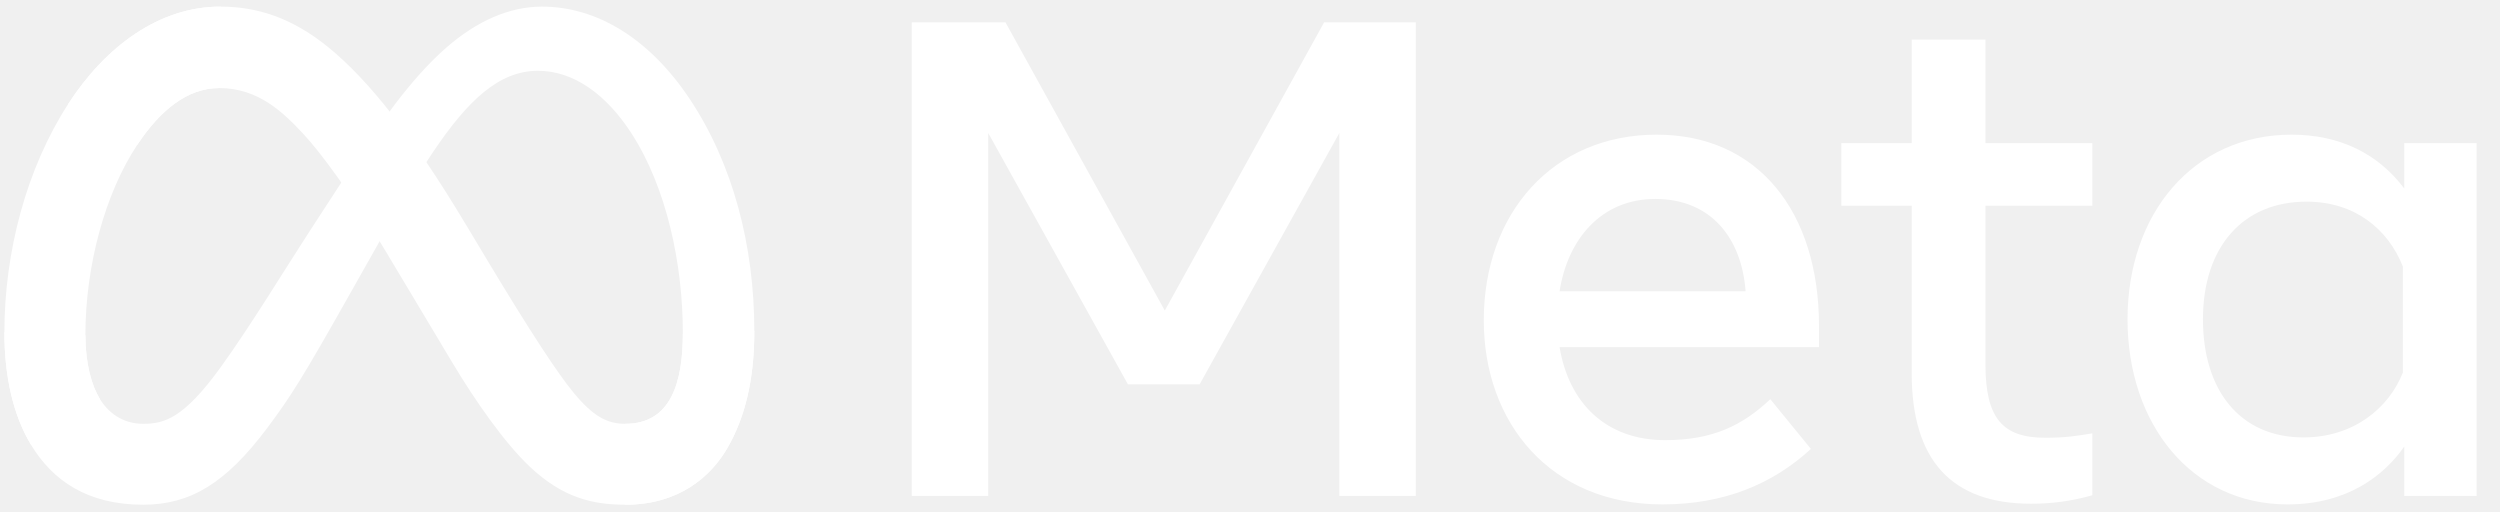
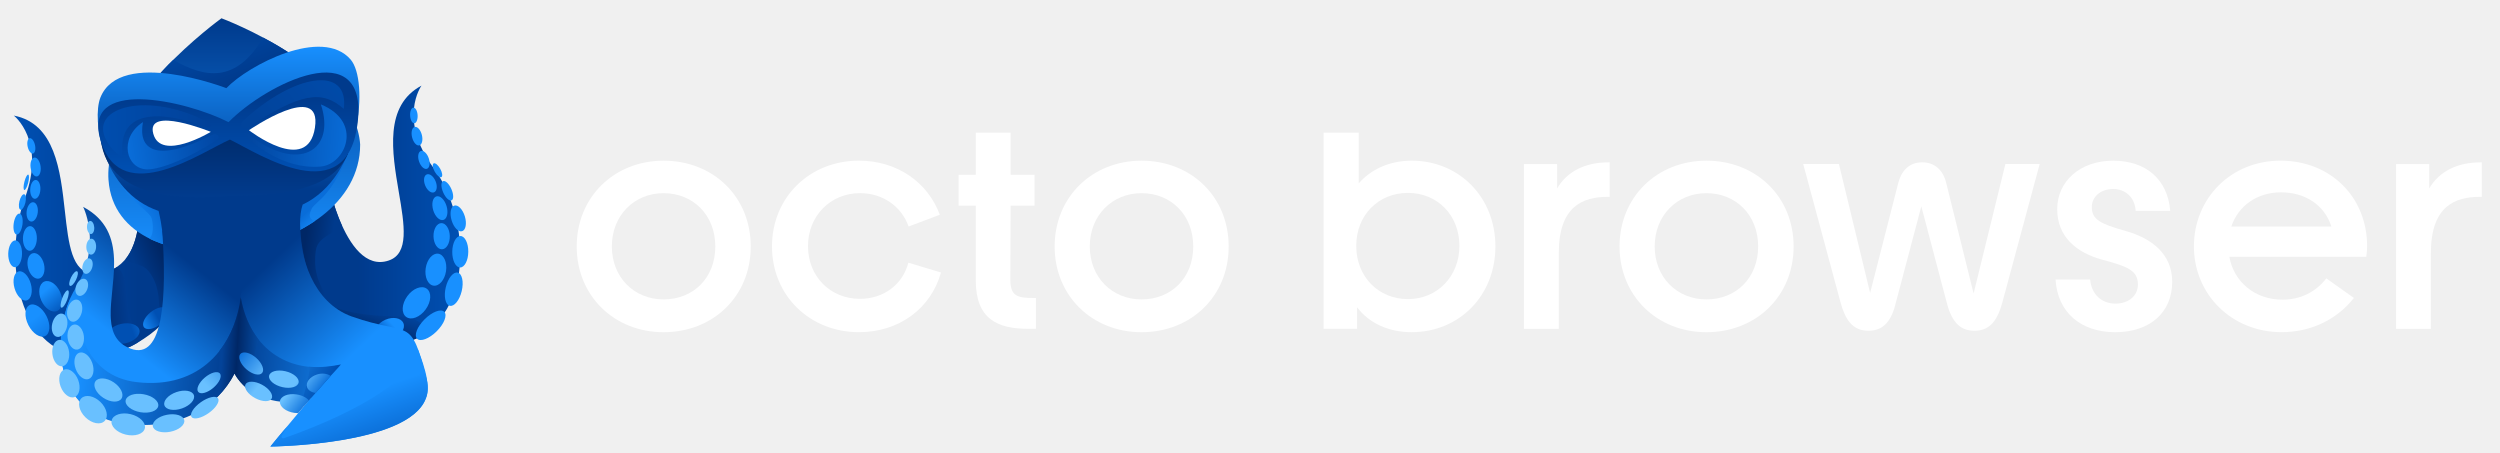
- <svg xmlns="http://www.w3.org/2000/svg" width="88" height="18" viewBox="0 0 88 18" fill="none">
-   <path d="M3.006 11.796C3.006 12.803 3.227 13.577 3.516 14.045C3.895 14.659 4.461 14.918 5.037 14.918C5.781 14.918 6.461 14.734 7.772 12.921C8.822 11.468 10.06 9.428 10.892 8.149L12.302 5.983C13.282 4.478 14.415 2.806 15.715 1.672C16.776 0.747 17.921 0.233 19.073 0.233C21.007 0.233 22.849 1.354 24.259 3.456C25.803 5.758 26.552 8.658 26.552 11.65C26.552 13.43 26.201 14.737 25.604 15.769C25.028 16.768 23.904 17.766 22.014 17.766V14.918C23.633 14.918 24.036 13.431 24.036 11.729C24.036 9.304 23.471 6.613 22.225 4.69C21.341 3.326 20.196 2.492 18.935 2.492C17.572 2.492 16.475 3.52 15.242 5.353C14.587 6.327 13.914 7.514 13.159 8.853L12.327 10.327C10.656 13.289 10.233 13.964 9.398 15.077C7.934 17.027 6.683 17.766 5.037 17.766C3.085 17.766 1.85 16.921 1.086 15.646C0.461 14.608 0.155 13.246 0.155 11.694L3.006 11.796Z" fill="#fff" />
-   <path d="M2.403 3.657C3.71 1.642 5.597 0.233 7.76 0.233C9.013 0.233 10.259 0.604 11.56 1.666C12.983 2.827 14.499 4.739 16.391 7.891L17.069 9.021C18.707 11.75 19.639 13.153 20.184 13.815C20.885 14.665 21.376 14.918 22.014 14.918C23.633 14.918 24.037 13.431 24.037 11.729L26.552 11.65C26.552 13.43 26.201 14.737 25.605 15.769C25.028 16.768 23.904 17.766 22.014 17.766C20.839 17.766 19.798 17.511 18.647 16.425C17.762 15.591 16.728 14.111 15.932 12.78L13.565 8.825C12.377 6.84 11.287 5.361 10.656 4.691C9.978 3.97 9.106 3.1 7.714 3.1C6.588 3.1 5.632 3.89 4.831 5.099L2.403 3.657Z" fill="#fff" />
-   <path d="M7.714 3.1C6.588 3.1 5.631 3.89 4.831 5.099C3.699 6.807 3.006 9.352 3.006 11.796C3.006 12.803 3.227 13.577 3.516 14.045L1.086 15.646C0.461 14.608 0.155 13.246 0.155 11.694C0.155 8.871 0.93 5.929 2.403 3.657C3.71 1.642 5.596 0.233 7.76 0.233L7.714 3.1Z" fill="#fff" />
-   <path d="M32.094 0.787H35.393L41.001 10.932L46.609 0.787H49.836V17.457H47.145V4.681L42.227 13.528H39.703L34.785 4.681V17.457H32.094V0.787ZM58.266 7.003C56.337 7.003 55.175 8.455 54.897 10.253H61.445C61.31 8.401 60.242 7.003 58.266 7.003ZM52.229 11.277C52.229 7.494 54.674 4.74 58.313 4.74C61.892 4.74 64.029 7.459 64.029 11.479V12.219H54.897C55.221 14.175 56.519 15.493 58.612 15.493C60.281 15.493 61.325 14.983 62.315 14.052L63.744 15.802C62.397 17.041 60.684 17.755 58.516 17.755C54.577 17.755 52.229 14.882 52.229 11.277ZM67.292 7.241H64.815V5.038H67.292V1.395H69.888V5.038H73.65V7.241H69.888V12.825C69.888 14.732 70.497 15.409 71.995 15.409C72.679 15.409 73.071 15.351 73.65 15.254V17.433C72.929 17.637 72.24 17.731 71.495 17.731C68.693 17.731 67.292 16.2 67.292 13.135V7.241ZM84.582 9.384C84.06 8.067 82.897 7.098 81.188 7.098C78.966 7.098 77.544 8.674 77.544 11.242C77.544 13.745 78.853 15.397 81.081 15.397C82.833 15.397 84.083 14.378 84.582 13.111V9.384ZM87.177 17.457H84.629V15.719C83.917 16.742 82.621 17.755 80.521 17.755C77.145 17.755 74.889 14.928 74.889 11.242C74.889 7.52 77.199 4.74 80.665 4.74C82.377 4.74 83.721 5.425 84.629 6.634V5.038H87.177V17.457Z" fill="#fff" />
+ <svg xmlns="http://www.w3.org/2000/svg" width="127" height="23" viewBox="0 0 127 23" fill="none">
+   <g clip-path="url(#clip0_2253_39292)">
+     <path d="M33.71 16.876C36.224 16.876 38.137 15.054 38.137 12.52C38.137 9.985 36.224 8.163 33.71 8.163C31.197 8.163 29.297 10.014 29.297 12.52C29.297 15.025 31.197 16.876 33.71 16.876ZM33.71 15.21C32.21 15.21 31.082 14.085 31.082 12.519C31.082 10.952 32.21 9.813 33.71 9.813C35.21 9.813 36.338 10.924 36.338 12.519C36.338 14.114 35.225 15.21 33.71 15.21Z" fill="white" />
+     <path d="M43.631 16.875C45.688 16.875 47.301 15.651 47.801 13.843L46.145 13.344C45.859 14.454 44.888 15.181 43.688 15.181C42.174 15.181 41.046 14.041 41.046 12.504C41.046 10.966 42.189 9.812 43.688 9.812C44.831 9.812 45.788 10.467 46.158 11.507L47.743 10.909C47.13 9.257 45.572 8.161 43.63 8.161C41.145 8.161 39.217 10.012 39.217 12.517C39.217 15.023 41.145 16.874 43.63 16.874L43.631 16.875Z" fill="white" />
+     <path d="M52.511 15.139C51.682 15.139 51.325 15.039 51.325 14.213L51.34 10.448H52.554V8.881H51.34V6.738H49.569V8.881H48.697V10.448H49.569V14.242C49.569 16.207 50.669 16.704 52.239 16.704H52.624V15.138H52.51L52.511 15.139Z" fill="white" />
+     <path d="M57.99 16.876C60.503 16.876 62.416 15.054 62.416 12.52C62.416 9.985 60.503 8.163 57.99 8.163C55.476 8.163 53.576 10.014 53.576 12.52C53.576 15.025 55.476 16.876 57.99 16.876ZM57.99 15.21C56.489 15.21 55.361 14.085 55.361 12.519C55.361 10.952 56.489 9.813 57.99 9.813C59.489 9.813 60.617 10.924 60.617 12.519C60.617 14.114 59.504 15.21 57.99 15.21Z" fill="white" />
+     <path d="M71.71 8.162C70.597 8.162 69.64 8.603 69.025 9.315V6.738H67.24V16.704H68.94V15.608C69.525 16.391 70.511 16.875 71.71 16.875C74.11 16.875 75.966 15.039 75.966 12.519C75.966 9.998 74.11 8.162 71.71 8.162ZM71.525 15.195C70.025 15.195 68.897 14.056 68.897 12.49C68.897 10.925 70.025 9.799 71.525 9.799C73.025 9.799 74.138 10.938 74.138 12.49C74.138 14.042 73.01 15.195 71.525 15.195Z" fill="white" />
+     <path d="M81.701 8.248C80.516 8.248 79.601 8.718 79.101 9.573V8.333H77.416V16.706H79.187V12.848C79.187 10.455 80.43 10 81.672 10H81.772V8.248H81.701Z" fill="white" />
+     <path d="M86.687 16.876C89.201 16.876 91.115 15.054 91.115 12.52C91.115 9.985 89.201 8.163 86.687 8.163C84.172 8.163 82.273 10.014 82.273 12.52C82.273 15.025 84.173 16.876 86.687 16.876ZM86.687 15.21C85.186 15.21 84.058 14.085 84.058 12.519C84.058 10.952 85.186 9.813 86.687 9.813C88.186 9.813 89.314 10.924 89.314 12.519C89.314 14.114 88.2 15.21 86.687 15.21Z" fill="white" />
+     <path d="M100.259 14.911L98.873 9.314C98.745 8.731 98.345 8.246 97.645 8.246C96.945 8.246 96.574 8.73 96.431 9.3L95.002 14.881L93.417 8.331H91.603L93.488 15.322C93.731 16.233 94.103 16.803 94.918 16.803C95.733 16.803 96.117 16.233 96.331 15.294L97.603 10.481L98.873 15.294C99.103 16.234 99.488 16.803 100.303 16.803C101.117 16.803 101.488 16.233 101.731 15.322L103.616 8.331H101.874L100.259 14.91L100.259 14.911Z" fill="white" />
+     <path d="M107.449 16.876C109.192 16.876 110.348 15.894 110.348 14.314C110.348 12.905 109.306 12.107 107.992 11.737C106.678 11.366 106.264 11.153 106.264 10.512C106.264 10.014 106.692 9.601 107.349 9.601C107.963 9.601 108.449 10.014 108.492 10.711H110.248C110.119 9.131 109.034 8.163 107.349 8.163C105.664 8.163 104.506 9.216 104.506 10.626C104.506 12.035 105.492 12.832 106.778 13.188C108.063 13.53 108.606 13.729 108.606 14.456C108.606 15.011 108.148 15.424 107.463 15.424C106.778 15.424 106.25 14.969 106.178 14.2H104.422C104.522 15.88 105.722 16.876 107.449 16.876Z" fill="white" />
+     <path d="M120.249 12.504C120.249 9.998 118.378 8.161 115.85 8.161C113.322 8.161 111.451 10.083 111.451 12.517C111.451 14.952 113.365 16.874 115.908 16.874C117.321 16.874 118.664 16.291 119.578 15.137L118.178 14.141C117.635 14.838 116.864 15.223 115.95 15.223C114.55 15.223 113.48 14.325 113.251 13.044H120.206C120.236 12.83 120.249 12.688 120.249 12.503V12.504ZM113.351 11.507C113.709 10.439 114.68 9.77 115.879 9.77C117.078 9.77 118.079 10.397 118.435 11.507H113.351Z" fill="white" />
+     <path d="M126.003 8.248C124.818 8.248 123.903 8.718 123.404 9.573V8.333H121.719V16.706H123.489V12.848C123.489 10.455 124.732 10 125.975 10H126.075V8.248H126.004H126.003Z" fill="white" />
+     <path d="M19.752 13.232C20.791 12.879 20.545 11.43 20.262 9.774C19.914 7.727 19.511 5.362 21.412 4.35C21.412 4.35 20.183 6.049 22.031 8.54C23.906 11.066 24.224 16.346 20.42 17.457C18.625 17.981 16.97 16.685 15.723 15.171C12.261 13.588 14.397 12.794 9.064 15.171C8.598 16.717 6.231 18.109 4.737 18.134C0.787 18.202 0.161 13.049 1.262 10.07C2.347 7.134 0.701 5.871 0.701 5.871C2.801 6.275 3.067 8.661 3.296 10.726C3.483 12.397 3.645 13.858 4.737 13.888C8.018 13.888 6.913 8.523 6.913 8.523L11.731 7.007L16.475 8.471C16.475 8.471 17.43 14.025 19.751 13.233L19.752 13.232Z" fill="url(#paint0_linear_2253_39292)" />
+     <path d="M20.424 16.081C20.133 16.04 18.567 16.139 17.085 15.647C16.794 16.197 18.825 17.703 19.436 17.675C20.046 17.646 21.674 17.067 21.645 16.922C21.616 16.777 21.645 16.255 20.424 16.081Z" fill="url(#paint1_linear_2253_39292)" />
+     <path d="M7.582 13.82C7.197 13.314 6.711 13.502 6.391 13.153C6.913 12.486 7.001 11.56 7.001 11.56L8.076 11.589L9.297 12.777L8.076 16.659C8.105 15.414 8.134 14.544 7.581 13.82H7.582Z" fill="url(#paint2_linear_2253_39292)" />
+     <path d="M5.402 17.847C5.634 17.904 6.594 17.789 7.204 17.238C5.955 15.559 6.826 14.371 5.955 13.559C5.814 13.688 5.606 13.704 5.606 13.704L5.402 17.847Z" fill="url(#paint3_linear_2253_39292)" />
+     <path d="M16.041 12.748C16.128 12.024 16.941 11.908 17.377 11.473C17.057 10.778 16.941 10.256 16.941 10.256L15.807 10.546L15.168 11.705C15.168 11.705 14.558 15.008 17.144 15.732C15.953 14.428 15.953 13.473 16.04 12.748H16.041Z" fill="url(#paint4_linear_2253_39292)" />
+     <path d="M1.872 12.12C1.879 11.774 1.725 11.49 1.53 11.487C1.334 11.483 1.171 11.761 1.164 12.107C1.158 12.453 1.311 12.736 1.507 12.739C1.702 12.743 1.866 12.466 1.872 12.12Z" fill="#1890FF" />
+     <path d="M1.918 10.797C1.95 10.527 1.85 10.292 1.694 10.274C1.538 10.256 1.385 10.46 1.354 10.731C1.322 11.002 1.422 11.237 1.578 11.255C1.734 11.273 1.887 11.068 1.918 10.797Z" fill="#1890FF" />
+     <path d="M2.051 9.635C2.067 9.371 1.964 9.149 1.821 9.141C1.679 9.132 1.55 9.34 1.535 9.605C1.519 9.87 1.622 10.091 1.765 10.099C1.907 10.108 2.036 9.9 2.051 9.635Z" fill="#1890FF" />
+     <path d="M1.873 8.964C2.013 8.946 2.098 8.716 2.062 8.451C2.027 8.186 1.884 7.986 1.744 8.005C1.604 8.024 1.519 8.254 1.555 8.518C1.59 8.783 1.733 8.983 1.873 8.964Z" fill="#1890FF" />
+     <path d="M1.676 7.798C1.779 7.775 1.825 7.584 1.778 7.369C1.731 7.155 1.61 7 1.507 7.022C1.404 7.044 1.358 7.236 1.405 7.45C1.452 7.664 1.573 7.82 1.676 7.798Z" fill="#1890FF" />
+     <path d="M1.986 14.151C2.209 14.097 2.319 13.764 2.232 13.409C2.145 13.053 1.893 12.809 1.67 12.863C1.447 12.917 1.337 13.249 1.424 13.605C1.511 13.961 1.763 14.205 1.986 14.151Z" fill="#1890FF" />
+     <path d="M2.906 15.797C3.171 15.68 3.239 15.252 3.057 14.84C2.875 14.428 2.512 14.189 2.247 14.306C1.982 14.422 1.914 14.85 2.096 15.262C2.278 15.674 2.641 15.913 2.906 15.797Z" fill="url(#paint5_linear_2253_39292)" />
+     <path d="M6.371 17.44C6.825 17.34 7.144 17.039 7.084 16.767C7.024 16.495 6.608 16.354 6.154 16.454C5.7 16.553 5.381 16.854 5.441 17.127C5.501 17.399 5.917 17.539 6.371 17.44Z" fill="url(#paint6_linear_2253_39292)" />
+     <path d="M8.147 16.467C8.471 16.21 8.625 15.865 8.49 15.697C8.356 15.528 7.984 15.599 7.66 15.855C7.336 16.112 7.182 16.457 7.316 16.626C7.451 16.795 7.823 16.724 8.147 16.467Z" fill="url(#paint7_linear_2253_39292)" />
+     <path d="M1.119 12.9C1.127 12.524 0.976 12.216 0.782 12.212C0.589 12.208 0.426 12.51 0.418 12.886C0.411 13.262 0.561 13.57 0.755 13.574C0.948 13.578 1.111 13.276 1.119 12.9Z" fill="#1890FF" />
+     <path d="M1.14 11.414C1.182 11.12 1.116 10.868 0.994 10.851C0.872 10.833 0.738 11.057 0.696 11.35C0.654 11.644 0.719 11.896 0.842 11.913C0.964 11.931 1.097 11.707 1.14 11.414Z" fill="#1890FF" />
+     <path d="M1.289 10.298C1.341 10.081 1.316 9.889 1.232 9.869C1.148 9.849 1.038 10.009 0.986 10.225C0.934 10.442 0.96 10.634 1.043 10.654C1.127 10.674 1.237 10.514 1.289 10.298Z" fill="#1890FF" />
+     <path d="M1.431 9.285C1.485 9.069 1.486 8.883 1.433 8.87C1.38 8.856 1.293 9.021 1.239 9.237C1.184 9.453 1.183 9.639 1.236 9.652C1.289 9.665 1.377 9.501 1.431 9.285Z" fill="#1890FF" />
+     <path d="M1.36 15.258C1.588 15.193 1.679 14.812 1.563 14.407C1.448 14.002 1.169 13.726 0.941 13.79C0.713 13.855 0.622 14.236 0.738 14.641C0.853 15.046 1.132 15.322 1.36 15.258Z" fill="#1890FF" />
+     <path d="M2.299 17.069C2.553 16.941 2.58 16.486 2.36 16.052C2.14 15.618 1.756 15.371 1.503 15.498C1.249 15.626 1.222 16.081 1.442 16.515C1.662 16.949 2.046 17.197 2.299 17.069Z" fill="url(#paint8_linear_2253_39292)" />
+     <path d="M6.158 17.892C6.215 17.566 5.876 17.234 5.4 17.151C4.924 17.068 4.491 17.265 4.434 17.592C4.377 17.918 4.716 18.25 5.192 18.333C5.669 18.416 6.101 18.219 6.158 17.892Z" fill="#1890FF" />
+     <path d="M22.524 11.173C22.712 11.117 22.785 10.805 22.687 10.475C22.59 10.144 22.358 9.921 22.17 9.976C21.982 10.032 21.909 10.344 22.006 10.675C22.104 11.005 22.336 11.228 22.524 11.173Z" fill="#1890FF" />
+     <path d="M22.05 9.77C22.196 9.711 22.231 9.46 22.128 9.208C22.026 8.957 21.824 8.801 21.678 8.861C21.532 8.92 21.497 9.171 21.6 9.423C21.702 9.674 21.904 9.83 22.05 9.77Z" fill="#1890FF" />
+     <path d="M21.689 8.575C21.825 8.528 21.866 8.289 21.78 8.039C21.695 7.79 21.515 7.625 21.38 7.671C21.244 7.717 21.203 7.957 21.289 8.207C21.374 8.456 21.554 8.621 21.689 8.575Z" fill="#1890FF" />
+     <path d="M21.3 7.386C21.438 7.352 21.496 7.115 21.431 6.856C21.366 6.597 21.203 6.415 21.065 6.449C20.928 6.484 20.87 6.721 20.935 6.98C21 7.238 21.163 7.42 21.3 7.386Z" fill="#1890FF" />
+     <path d="M21.047 6.262C21.152 6.256 21.227 6.073 21.215 5.854C21.202 5.634 21.106 5.462 21.001 5.468C20.895 5.474 20.821 5.657 20.834 5.876C20.846 6.095 20.942 6.268 21.047 6.262Z" fill="#1890FF" />
+     <path d="M22.452 12.664C22.68 12.658 22.858 12.356 22.849 11.989C22.84 11.622 22.647 11.329 22.419 11.334C22.191 11.34 22.013 11.642 22.022 12.009C22.031 12.376 22.223 12.669 22.452 12.664Z" fill="#1890FF" />
+     <path d="M22.658 13.777C22.725 13.329 22.549 12.931 22.264 12.888C21.979 12.846 21.693 13.175 21.626 13.623C21.558 14.071 21.735 14.468 22.02 14.511C22.305 14.553 22.591 14.225 22.658 13.777Z" fill="#1890FF" />
+     <path d="M21.623 15.719C21.911 15.323 21.936 14.851 21.678 14.665C21.42 14.479 20.978 14.649 20.69 15.046C20.402 15.442 20.378 15.914 20.635 16.1C20.893 16.286 21.335 16.116 21.623 15.719Z" fill="#1890FF" />
+     <path d="M19.993 17.191C20.381 17.025 20.605 16.677 20.492 16.414C20.379 16.151 19.972 16.073 19.583 16.24C19.194 16.406 18.971 16.754 19.084 17.017C19.197 17.279 19.604 17.357 19.993 17.191Z" fill="url(#paint9_linear_2253_39292)" />
+     <path d="M23.474 11.745C23.66 11.69 23.723 11.353 23.615 10.994C23.506 10.634 23.268 10.388 23.082 10.444C22.896 10.499 22.833 10.836 22.942 11.195C23.05 11.555 23.288 11.801 23.474 11.745Z" fill="#1890FF" />
+     <path d="M22.94 10.178C23.053 10.128 23.048 9.869 22.928 9.6C22.808 9.331 22.619 9.153 22.506 9.203C22.392 9.254 22.397 9.512 22.517 9.782C22.637 10.051 22.826 10.228 22.94 10.178Z" fill="#1890FF" />
+     <path d="M22.422 8.997C22.497 8.954 22.471 8.764 22.362 8.572C22.253 8.379 22.104 8.258 22.028 8.301C21.952 8.344 21.978 8.534 22.087 8.726C22.196 8.918 22.346 9.04 22.422 8.997Z" fill="#1890FF" />
+     <path d="M23.789 12.794C23.795 12.353 23.616 11.993 23.392 11.99C23.167 11.988 22.98 12.343 22.975 12.785C22.969 13.226 23.147 13.586 23.372 13.589C23.597 13.591 23.784 13.236 23.789 12.794Z" fill="#1890FF" />
+     <path d="M23.455 14.788C23.567 14.323 23.476 13.902 23.252 13.849C23.028 13.796 22.757 14.13 22.645 14.595C22.534 15.06 22.625 15.481 22.849 15.534C23.072 15.587 23.344 15.253 23.455 14.788Z" fill="#1890FF" />
+     <path d="M22.183 16.83C22.564 16.452 22.736 16.008 22.567 15.839C22.398 15.671 21.953 15.84 21.572 16.218C21.191 16.597 21.019 17.04 21.188 17.209C21.357 17.378 21.802 17.208 22.183 16.83Z" fill="#1890FF" />
+     <path d="M5.511 9.142C5.238 5.247 11.253 0.927 11.253 0.927V0.929C11.321 0.955 18.025 3.465 18.296 7.34C18.296 13.328 5.921 14.974 5.512 9.142H5.511Z" fill="url(#paint10_linear_2253_39292)" />
+     <path d="M14.702 2.694L11.447 4.577C11.04 4.577 9.384 4.027 8.047 3.824C8.221 3.65 8.454 3.36 8.803 3.042C10.372 3.94 11.97 4.275 13.366 1.911C13.889 2.172 14.441 2.52 14.702 2.693V2.694Z" fill="url(#paint11_linear_2253_39292)" />
+     <path d="M15.836 10.604C15.717 10.86 15.632 11.067 15.981 11.241C15.981 11.241 15.312 11.675 14.819 11.908C14.324 12.139 15.254 10.343 15.254 10.343C16.068 9.648 17.085 7.764 17.928 7.156C16.998 9.966 16.01 10.227 15.836 10.604Z" fill="url(#paint12_linear_2253_39292)" />
+     <path d="M7.668 11.011C7.751 11.127 7.872 11.909 7.581 12.112C7.581 12.112 7.784 12.256 8.802 12.575C9.296 12.807 8.105 10.663 8.105 10.663C7.291 9.968 6.681 9.475 5.838 8.867C6.564 10.199 7.337 10.547 7.669 11.011H7.668Z" fill="url(#paint13_linear_2253_39292)" />
+     <path d="M11.5 4.479C11.5 4.479 6.104 2.402 5.097 4.965C4.669 6.057 5.165 9.732 8.056 10.715C8.214 11.365 8.336 12.266 8.384 13.207C11.65 18.194 15.574 13.573 15.574 13.573C15.574 13.573 14.992 11.53 15.374 10.395C18.387 8.957 18.721 4.095 17.819 3.033C16.372 1.332 12.595 3.325 11.499 4.479L11.5 4.479Z" fill="url(#paint14_linear_2253_39292)" />
+     <path d="M11.666 9.966C13.002 9.903 16.738 10.053 17.682 7.8C15.298 8.409 13.496 6.855 11.666 6.926C7.568 8.119 6.638 7.605 5.113 7.051C5.491 10.516 10.329 10.029 11.666 9.965V9.966Z" fill="url(#paint15_linear_2253_39292)" />
+     <path d="M6.294 21.497C2.607 20.945 2.633 16.972 3.705 14.87C3.756 14.769 3.81 14.672 3.867 14.58C4.409 13.692 4.567 12.847 4.563 12.159C4.563 12.148 4.563 12.137 4.563 12.126C4.563 12.105 4.563 12.084 4.562 12.063C4.562 12.049 4.562 12.034 4.562 12.021C4.562 12.011 4.562 12 4.561 11.99C4.522 11.096 4.224 10.509 4.224 10.509C5.416 11.145 5.748 12.109 5.791 13.134C5.791 13.142 5.791 13.15 5.792 13.158C5.792 13.174 5.793 13.191 5.794 13.207C5.794 13.229 5.794 13.251 5.795 13.273C5.795 13.292 5.795 13.311 5.795 13.33C5.795 13.361 5.795 13.392 5.795 13.423C5.791 14.326 5.606 15.256 5.623 16.032C5.623 16.058 5.624 16.082 5.626 16.108C5.627 16.143 5.629 16.177 5.631 16.212C5.677 16.896 5.916 17.44 6.634 17.71C8.314 18.34 8.475 15.065 8.242 11.704C10.799 11.907 11.468 12.863 12.223 15.152C12.463 18.224 9.578 21.989 6.294 21.497Z" fill="url(#paint16_linear_2253_39292)" />
+     <path d="M17.882 16.081C20.859 17.137 20.84 15.96 21.679 19.28C22.518 22.6 13.734 22.686 13.734 22.686L15.807 20.194C15.807 20.194 15.078 19.499 13.734 19.281C12.449 19.072 12.276 15.287 12.203 15.191C12.611 12.723 13.077 11.589 15.241 11.386C15.207 13.003 15.876 15.369 17.881 16.082L17.882 16.081Z" fill="url(#paint17_linear_2253_39292)" />
+     <path d="M21.62 20.251C20.748 22.627 13.734 22.685 13.734 22.685C13.831 22.569 14.354 21.903 14.616 21.641C14.515 21.783 14.396 21.991 14.312 22.142C14.274 22.212 14.342 22.29 14.418 22.263C18.568 20.8 21.156 19.039 21.212 17.7C21.357 18.107 21.968 19.526 21.62 20.25V20.251Z" fill="url(#paint18_linear_2253_39292)" />
+     <path d="M11.61 6.205C13.536 4.247 18.706 1.67 18.172 6.227C17.64 10.773 13.155 7.814 11.68 7.091C10.3 7.683 6.222 10.576 5.135 7.222C4.048 3.868 9.46 5.106 11.609 6.205H11.61Z" fill="url(#paint19_linear_2253_39292)" />
+     <path d="M17.464 5.534C16.331 4.519 15.227 4.78 12.64 6.432C12.321 6.67 12.132 6.345 12.349 6.142C14.936 3.733 17.755 3.302 17.464 5.534Z" fill="url(#paint20_linear_2253_39292)" />
+     <path d="M6.245 8.025C5.897 5.562 8.047 5.562 10.547 6.46C10.692 6.512 10.782 6.323 10.547 6.2C7.553 4.635 4.625 5.418 5.344 7.011C5.664 7.719 6.242 7.998 6.245 8.025Z" fill="url(#paint21_linear_2253_39292)" />
+     <path d="M7.496 8.605C6.392 8.605 6.014 7.012 7.264 6.201C7.003 7.563 7.874 8.344 10.809 6.838C11.014 6.733 11.187 6.967 11.071 7.07C9.647 8.025 8.173 8.605 7.496 8.605Z" fill="url(#paint22_linear_2253_39292)" />
+     <path d="M16.299 8.46C17.549 8.349 18.479 6.2 16.299 5.302C17.084 7.649 15.166 8.866 12.55 6.78C12.37 6.637 12.347 6.81 12.58 7.012C12.812 7.215 14.353 8.634 16.299 8.46Z" fill="url(#paint23_linear_2253_39292)" />
+     <path d="M10.709 6.698C10.709 6.698 7.396 5.354 7.786 6.792C8.175 8.23 10.709 6.698 10.709 6.698Z" fill="white" />
+     <path d="M6.333 21.528C9.152 21.885 11.054 20.659 11.913 18.978C12.61 20.253 14.249 20.639 15.691 20.34L17.302 18.526C14.79 19.094 12.697 17.82 12.232 15.096C11.913 17.616 10.169 19.789 6.943 19.413C5.652 19.262 4.818 18.544 4.356 17.558C3.827 16.427 3.485 15.646 3.6 15.095C3.281 15.762 3.015 16.898 3.106 18.05C3.287 20.339 4.815 21.335 6.332 21.527L6.333 21.528Z" fill="url(#paint24_linear_2253_39292)" />
+     <path d="M11.91 18.977C11.632 19.52 11.246 20.016 10.754 20.426C11.096 19.412 11.153 18.861 11.153 17.819C11.743 17.061 12.101 16.107 12.229 15.095C12.377 15.96 12.689 16.679 13.126 17.239C12.753 18.658 12.694 18.977 13.45 20.223C12.723 20.02 12.163 19.439 11.91 18.977Z" fill="url(#paint25_linear_2253_39292)" />
+     <path d="M15.69 18.629C15.807 18.745 15.506 19.885 15.312 20.425L15.429 20.628C15.429 20.628 16.211 19.762 16.795 19.093C16.989 18.871 17.209 18.658 17.318 18.513C16.882 18.6 16.358 18.687 15.69 18.629Z" fill="url(#paint26_linear_2253_39292)" />
+     <path d="M12.646 6.615C12.646 6.615 16.373 4.05 15.999 6.487C15.625 8.925 12.646 6.615 12.646 6.615Z" fill="white" />
+     <path d="M4.153 15.873C4.231 15.565 4.132 15.276 3.932 15.226C3.733 15.176 3.508 15.384 3.431 15.691C3.353 15.998 3.452 16.288 3.651 16.338C3.851 16.388 4.075 16.18 4.153 15.873Z" fill="#69C0FF" />
+     <path d="M4.428 14.706C4.522 14.472 4.474 14.233 4.322 14.173C4.17 14.113 3.971 14.253 3.878 14.487C3.785 14.72 3.832 14.959 3.984 15.019C4.136 15.08 4.335 14.939 4.428 14.706Z" fill="#69C0FF" />
+     <path d="M4.684 13.589C4.748 13.375 4.692 13.17 4.559 13.131C4.427 13.092 4.269 13.235 4.206 13.449C4.143 13.663 4.198 13.868 4.331 13.907C4.463 13.945 4.621 13.803 4.684 13.589Z" fill="#69C0FF" />
+     <path d="M4.882 12.539C4.889 12.315 4.783 12.13 4.646 12.126C4.509 12.122 4.392 12.3 4.385 12.524C4.378 12.747 4.484 12.932 4.621 12.936C4.758 12.94 4.875 12.762 4.882 12.539Z" fill="#69C0FF" />
+     <path d="M4.628 11.888C4.729 11.88 4.801 11.726 4.787 11.543C4.774 11.359 4.681 11.216 4.579 11.224C4.478 11.231 4.406 11.386 4.42 11.569C4.433 11.753 4.526 11.895 4.628 11.888Z" fill="#69C0FF" />
+     <path d="M3.924 17.759C4.152 17.732 4.302 17.425 4.26 17.073C4.218 16.722 3.999 16.459 3.771 16.486C3.543 16.514 3.392 16.821 3.435 17.172C3.477 17.524 3.696 17.787 3.924 17.759Z" fill="#69C0FF" />
+     <path d="M4.506 19.254C4.739 19.17 4.819 18.803 4.686 18.435C4.552 18.067 4.256 17.837 4.023 17.92C3.791 18.004 3.71 18.37 3.844 18.738C3.977 19.107 4.274 19.337 4.506 19.254Z" fill="#69C0FF" />
+     <path d="M6.17 20.25C6.315 20.032 6.136 19.659 5.77 19.418C5.404 19.176 4.99 19.157 4.845 19.376C4.7 19.594 4.879 19.966 5.245 20.208C5.611 20.449 6.025 20.468 6.17 20.25Z" fill="#69C0FF" />
+     <path d="M8.039 20.627C8.083 20.375 7.748 20.106 7.29 20.027C6.833 19.948 6.427 20.088 6.383 20.34C6.339 20.593 6.674 20.861 7.131 20.941C7.588 21.02 7.995 20.88 8.039 20.627Z" fill="#69C0FF" />
+     <path d="M9.247 20.747C9.659 20.602 9.928 20.3 9.848 20.072C9.768 19.843 9.368 19.776 8.955 19.92C8.543 20.064 8.274 20.366 8.354 20.595C8.434 20.823 8.834 20.891 9.247 20.747Z" fill="#69C0FF" />
+     <path d="M10.842 19.697C11.145 19.436 11.292 19.111 11.17 18.969C11.047 18.828 10.703 18.924 10.4 19.184C10.097 19.444 9.95 19.769 10.072 19.911C10.195 20.052 10.54 19.956 10.842 19.697Z" fill="url(#paint27_linear_2253_39292)" />
+     <path d="M3.401 16.611C3.478 16.287 3.374 15.984 3.168 15.935C2.962 15.886 2.732 16.11 2.655 16.434C2.577 16.758 2.681 17.061 2.887 17.11C3.093 17.159 3.323 16.936 3.401 16.611Z" fill="#69C0FF" />
+     <path d="M3.41 15.235C3.502 14.992 3.521 14.774 3.453 14.749C3.384 14.723 3.254 14.899 3.162 15.142C3.07 15.384 3.051 15.602 3.119 15.628C3.188 15.654 3.318 15.478 3.41 15.235Z" fill="#69C0FF" />
+     <path d="M3.862 14.213C3.962 14.009 3.987 13.816 3.917 13.782C3.848 13.748 3.71 13.886 3.61 14.09C3.51 14.294 3.486 14.488 3.555 14.521C3.625 14.555 3.762 14.417 3.862 14.213Z" fill="#69C0FF" />
+     <path d="M3.162 18.607C3.397 18.58 3.553 18.259 3.511 17.888C3.469 17.518 3.244 17.239 3.01 17.265C2.775 17.292 2.619 17.614 2.661 17.984C2.703 18.354 2.927 18.633 3.162 18.607Z" fill="#69C0FF" />
+     <path d="M3.786 20.171C4.033 20.079 4.116 19.693 3.973 19.308C3.829 18.922 3.513 18.684 3.266 18.775C3.02 18.866 2.936 19.253 3.08 19.638C3.224 20.023 3.54 20.262 3.786 20.171Z" fill="#69C0FF" />
+     <path d="M5.315 21.387C5.525 21.172 5.43 20.739 5.103 20.421C4.776 20.103 4.34 20.02 4.13 20.235C3.919 20.45 4.014 20.883 4.341 21.201C4.668 21.519 5.104 21.602 5.315 21.387Z" fill="#69C0FF" />
+     <path d="M7.357 21.763C7.426 21.476 7.106 21.153 6.64 21.04C6.175 20.928 5.741 21.069 5.672 21.356C5.602 21.642 5.923 21.966 6.388 22.078C6.853 22.191 7.287 22.049 7.357 21.763Z" fill="#69C0FF" />
+     <path d="M8.647 21.934C9.087 21.848 9.406 21.585 9.36 21.347C9.313 21.108 8.918 20.985 8.477 21.071C8.037 21.157 7.718 21.42 7.764 21.658C7.811 21.896 8.206 22.02 8.647 21.934Z" fill="#69C0FF" />
+     <path d="M10.599 20.986C10.97 20.725 11.183 20.389 11.074 20.235C10.965 20.082 10.576 20.169 10.205 20.43C9.834 20.692 9.621 21.028 9.73 21.182C9.838 21.335 10.227 21.248 10.599 20.986Z" fill="url(#paint28_linear_2253_39292)" />
+     <path d="M14.492 18.857C14.078 18.763 13.71 18.868 13.67 19.092C13.629 19.316 13.933 19.573 14.348 19.667C14.762 19.761 15.13 19.656 15.17 19.432C15.211 19.208 14.907 18.951 14.492 18.857Z" fill="url(#paint29_linear_2253_39292)" />
+     <path d="M13.011 18.177C12.706 17.91 12.347 17.823 12.208 17.983C12.07 18.142 12.207 18.488 12.511 18.755C12.817 19.022 13.175 19.108 13.313 18.949C13.45 18.79 13.315 18.444 13.01 18.177H13.011Z" fill="url(#paint30_linear_2253_39292)" />
+     <path d="M13.311 19.544C12.943 19.346 12.568 19.339 12.472 19.527C12.376 19.716 12.595 20.028 12.963 20.225C13.33 20.423 13.706 20.43 13.802 20.242C13.898 20.053 13.679 19.741 13.311 19.544Z" fill="url(#paint31_linear_2253_39292)" />
+     <path d="M16.794 19.094L16.039 19.962C15.831 19.937 15.656 19.829 15.601 19.675C15.512 19.428 15.743 19.136 16.116 19.02C16.376 18.94 16.63 18.984 16.794 19.093V19.094Z" fill="url(#paint32_linear_2253_39292)" />
+     <path d="M15.143 20.987C15.082 20.987 15.018 20.983 14.954 20.974C14.52 20.913 14.191 20.653 14.218 20.393C14.246 20.134 14.62 19.973 15.054 20.035C15.329 20.073 15.561 20.192 15.689 20.339L15.144 20.987H15.143Z" fill="url(#paint33_linear_2253_39292)" />
+   </g>
+   <defs>
+     <linearGradient id="paint0_linear_2253_39292" x1="0.701" y1="11.242" x2="23.383" y2="11.242" gradientUnits="userSpaceOnUse">
+       <stop stop-color="#0050B3" />
+       <stop offset="0.28" stop-color="#003A8C" />
+       <stop offset="0.77" stop-color="#003A8C" />
+       <stop offset="1" stop-color="#0050B3" />
+     </linearGradient>
+     <linearGradient id="paint1_linear_2253_39292" x1="18.94" y1="17.461" x2="19.659" y2="15.46" gradientUnits="userSpaceOnUse">
+       <stop offset="0.13" stop-color="#002766" />
+       <stop offset="1" stop-color="#0147A3" />
+     </linearGradient>
+     <linearGradient id="paint2_linear_2253_39292" x1="8.553" y1="13.67" x2="7.218" y2="14.252" gradientUnits="userSpaceOnUse">
+       <stop stop-color="#002766" />
+       <stop offset="1" stop-color="#003A8C" />
+     </linearGradient>
+     <linearGradient id="paint3_linear_2253_39292" x1="4.643" y1="15.816" x2="6.502" y2="15.642" gradientUnits="userSpaceOnUse">
+       <stop stop-color="#002766" />
+       <stop offset="1" stop-color="#013C90" />
+     </linearGradient>
+     <linearGradient id="paint4_linear_2253_39292" x1="15.438" y1="12.786" x2="16.774" y2="12.961" gradientUnits="userSpaceOnUse">
+       <stop stop-color="#002766" />
+       <stop offset="1" stop-color="#003A8C" />
+     </linearGradient>
+     <linearGradient id="paint5_linear_2253_39292" x1="-2.992" y1="19.131" x2="-2.047" y2="20.272" gradientUnits="userSpaceOnUse">
+       <stop stop-color="#1890FF" />
+       <stop offset="1" stop-color="#0050B3" />
+     </linearGradient>
+     <linearGradient id="paint6_linear_2253_39292" x1="8.845" y1="23.459" x2="10.332" y2="22.983" gradientUnits="userSpaceOnUse">
+       <stop stop-color="#0050B3" />
+       <stop offset="1" stop-color="#188FFF" />
+     </linearGradient>
+     <linearGradient id="paint7_linear_2253_39292" x1="4.206" y1="11.346" x2="5.095" y2="10.853" gradientUnits="userSpaceOnUse">
+       <stop stop-color="#1890FF" />
+       <stop offset="1" stop-color="#0050B3" />
+     </linearGradient>
+     <linearGradient id="paint8_linear_2253_39292" x1="-3.854" y1="20.525" x2="-2.783" y2="21.903" gradientUnits="userSpaceOnUse">
+       <stop stop-color="#1890FF" />
+       <stop offset="1" stop-color="#096DD9" />
+     </linearGradient>
+     <linearGradient id="paint9_linear_2253_39292" x1="20.04" y1="16.579" x2="19.343" y2="17.227" gradientUnits="userSpaceOnUse">
+       <stop stop-color="#1890FF" />
+       <stop offset="1" stop-color="#0050B3" />
+     </linearGradient>
+     <linearGradient id="paint10_linear_2253_39292" x1="11.898" y1="0.956" x2="11.898" y2="12.777" gradientUnits="userSpaceOnUse">
+       <stop stop-color="#003A8C" />
+       <stop offset="1" stop-color="#1890FF" />
+     </linearGradient>
+     <linearGradient id="paint11_linear_2253_39292" x1="11.77" y1="4.279" x2="10.238" y2="0.307" gradientUnits="userSpaceOnUse">
+       <stop stop-color="#003A8C" />
+       <stop offset="1" stop-color="#0050B3" />
+     </linearGradient>
+     <linearGradient id="paint12_linear_2253_39292" x1="17.338" y1="10.592" x2="16.584" y2="9.808" gradientUnits="userSpaceOnUse">
+       <stop stop-color="#1890FF" />
+       <stop offset="1" stop-color="#096DD9" />
+     </linearGradient>
+     <linearGradient id="paint13_linear_2253_39292" x1="6.111" y1="11.37" x2="7.968" y2="10.41" gradientUnits="userSpaceOnUse">
+       <stop stop-color="#1890FF" />
+       <stop offset="1" stop-color="#096DD9" />
+     </linearGradient>
+     <linearGradient id="paint14_linear_2253_39292" x1="11.611" y1="2.346" x2="11.611" y2="9.676" gradientUnits="userSpaceOnUse">
+       <stop stop-color="#1890FF" />
+       <stop offset="1" stop-color="#003A8C" />
+     </linearGradient>
+     <linearGradient id="paint15_linear_2253_39292" x1="11.398" y1="5.533" x2="11.398" y2="9.966" gradientUnits="userSpaceOnUse">
+       <stop offset="0.16" stop-color="#002966" />
+       <stop offset="1" stop-color="#013B8D" />
+     </linearGradient>
+     <linearGradient id="paint16_linear_2253_39292" x1="9.118" y1="12.925" x2="5.846" y2="17.078" gradientUnits="userSpaceOnUse">
+       <stop stop-color="#003A8C" />
+       <stop offset="1" stop-color="#1890FF" />
+     </linearGradient>
+     <linearGradient id="paint17_linear_2253_39292" x1="12.342" y1="14.622" x2="16.651" y2="19.212" gradientUnits="userSpaceOnUse">
+       <stop stop-color="#003A8C" />
+       <stop offset="1" stop-color="#1890FF" />
+     </linearGradient>
+     <linearGradient id="paint18_linear_2253_39292" x1="17.509" y1="20.274" x2="18.922" y2="24.45" gradientUnits="userSpaceOnUse">
+       <stop stop-color="#1890FF" />
+       <stop offset="1" stop-color="#0050B3" />
+     </linearGradient>
+     <linearGradient id="paint19_linear_2253_39292" x1="11.602" y1="4.895" x2="11.602" y2="8.836" gradientUnits="userSpaceOnUse">
+       <stop stop-color="#003A8C" />
+       <stop offset="1" stop-color="#0050B3" />
+     </linearGradient>
+     <linearGradient id="paint20_linear_2253_39292" x1="13.737" y1="6.835" x2="19.564" y2="1.806" gradientUnits="userSpaceOnUse">
+       <stop stop-color="#01439B" />
+       <stop offset="1" stop-color="#0050B3" />
+     </linearGradient>
+     <linearGradient id="paint21_linear_2253_39292" x1="10.668" y1="6.536" x2="1.502" y2="6.89" gradientUnits="userSpaceOnUse">
+       <stop stop-color="#014199" />
+       <stop offset="0.73" stop-color="#0050B3" />
+     </linearGradient>
+     <linearGradient id="paint22_linear_2253_39292" x1="6.492" y1="7.539" x2="10.909" y2="6.898" gradientUnits="userSpaceOnUse">
+       <stop stop-color="#096DD9" />
+       <stop offset="1" stop-color="#0147A4" />
+     </linearGradient>
+     <linearGradient id="paint23_linear_2253_39292" x1="17.798" y1="7.014" x2="12.567" y2="6.634" gradientUnits="userSpaceOnUse">
+       <stop stop-color="#096DD9" />
+       <stop offset="1" stop-color="#01459F" />
+     </linearGradient>
+     <linearGradient id="paint24_linear_2253_39292" x1="18.464" y1="19.308" x2="4.051" y2="17.735" gradientUnits="userSpaceOnUse">
+       <stop stop-color="#1890FF" />
+       <stop offset="0.46" stop-color="#003A8C" />
+       <stop offset="1" stop-color="#1890FF" />
+     </linearGradient>
+     <linearGradient id="paint25_linear_2253_39292" x1="11.107" y1="17.738" x2="13.112" y2="17.854" gradientUnits="userSpaceOnUse">
+       <stop offset="0.09" stop-color="#034399" />
+       <stop offset="0.47" stop-color="#002766" />
+       <stop offset="1" stop-color="#054BA2" />
+     </linearGradient>
+     <linearGradient id="paint26_linear_2253_39292" x1="16.53" y1="19.658" x2="15.455" y2="19.047" gradientUnits="userSpaceOnUse">
+       <stop stop-color="#0050B3" />
+       <stop offset="1" stop-color="#0E6ACC" />
+     </linearGradient>
+     <linearGradient id="paint27_linear_2253_39292" x1="9.151" y1="18.17" x2="11.128" y2="16.293" gradientUnits="userSpaceOnUse">
+       <stop stop-color="#69C0FF" />
+       <stop offset="1" stop-color="#096DD9" />
+     </linearGradient>
+     <linearGradient id="paint28_linear_2253_39292" x1="8.804" y1="17.261" x2="10.387" y2="16.136" gradientUnits="userSpaceOnUse">
+       <stop stop-color="#69C0FF" />
+       <stop offset="1" stop-color="#096DD9" />
+     </linearGradient>
+     <linearGradient id="paint29_linear_2253_39292" x1="12.302" y1="17.644" x2="15.898" y2="20.407" gradientUnits="userSpaceOnUse">
+       <stop stop-color="#096DD9" />
+       <stop offset="0.41" stop-color="#69C0FF" />
+       <stop offset="0.72" stop-color="#69C0FF" />
+       <stop offset="1" stop-color="#096DD9" />
+     </linearGradient>
+     <linearGradient id="paint30_linear_2253_39292" x1="12.075" y1="17.942" x2="15.671" y2="20.705" gradientUnits="userSpaceOnUse">
+       <stop stop-color="#096DD9" />
+       <stop offset="0.41" stop-color="#69C0FF" />
+       <stop offset="0.72" stop-color="#69C0FF" />
+       <stop offset="1" stop-color="#096DD9" />
+     </linearGradient>
+     <linearGradient id="paint31_linear_2253_39292" x1="11.527" y1="18.654" x2="15.122" y2="21.417" gradientUnits="userSpaceOnUse">
+       <stop stop-color="#096DD9" />
+       <stop offset="0.41" stop-color="#69C0FF" />
+       <stop offset="0.72" stop-color="#69C0FF" />
+       <stop offset="1" stop-color="#096DD9" />
+     </linearGradient>
+     <linearGradient id="paint32_linear_2253_39292" x1="12.884" y1="16.888" x2="16.48" y2="19.651" gradientUnits="userSpaceOnUse">
+       <stop stop-color="#096DD9" />
+       <stop offset="0.41" stop-color="#69C0FF" />
+       <stop offset="0.72" stop-color="#69C0FF" />
+       <stop offset="1" stop-color="#096DD9" />
+     </linearGradient>
+     <linearGradient id="paint33_linear_2253_39292" x1="11.916" y1="18.145" x2="15.511" y2="20.909" gradientUnits="userSpaceOnUse">
+       <stop stop-color="#096DD9" />
+       <stop offset="0.41" stop-color="#69C0FF" />
+       <stop offset="0.72" stop-color="#69C0FF" />
+       <stop offset="1" stop-color="#096DD9" />
+     </linearGradient>
+     <clipPath id="clip0_2253_39292">
+       <rect width="125.656" height="21.759" fill="white" transform="translate(0.417969 0.927551)" />
+     </clipPath>
+   </defs>
</svg>
